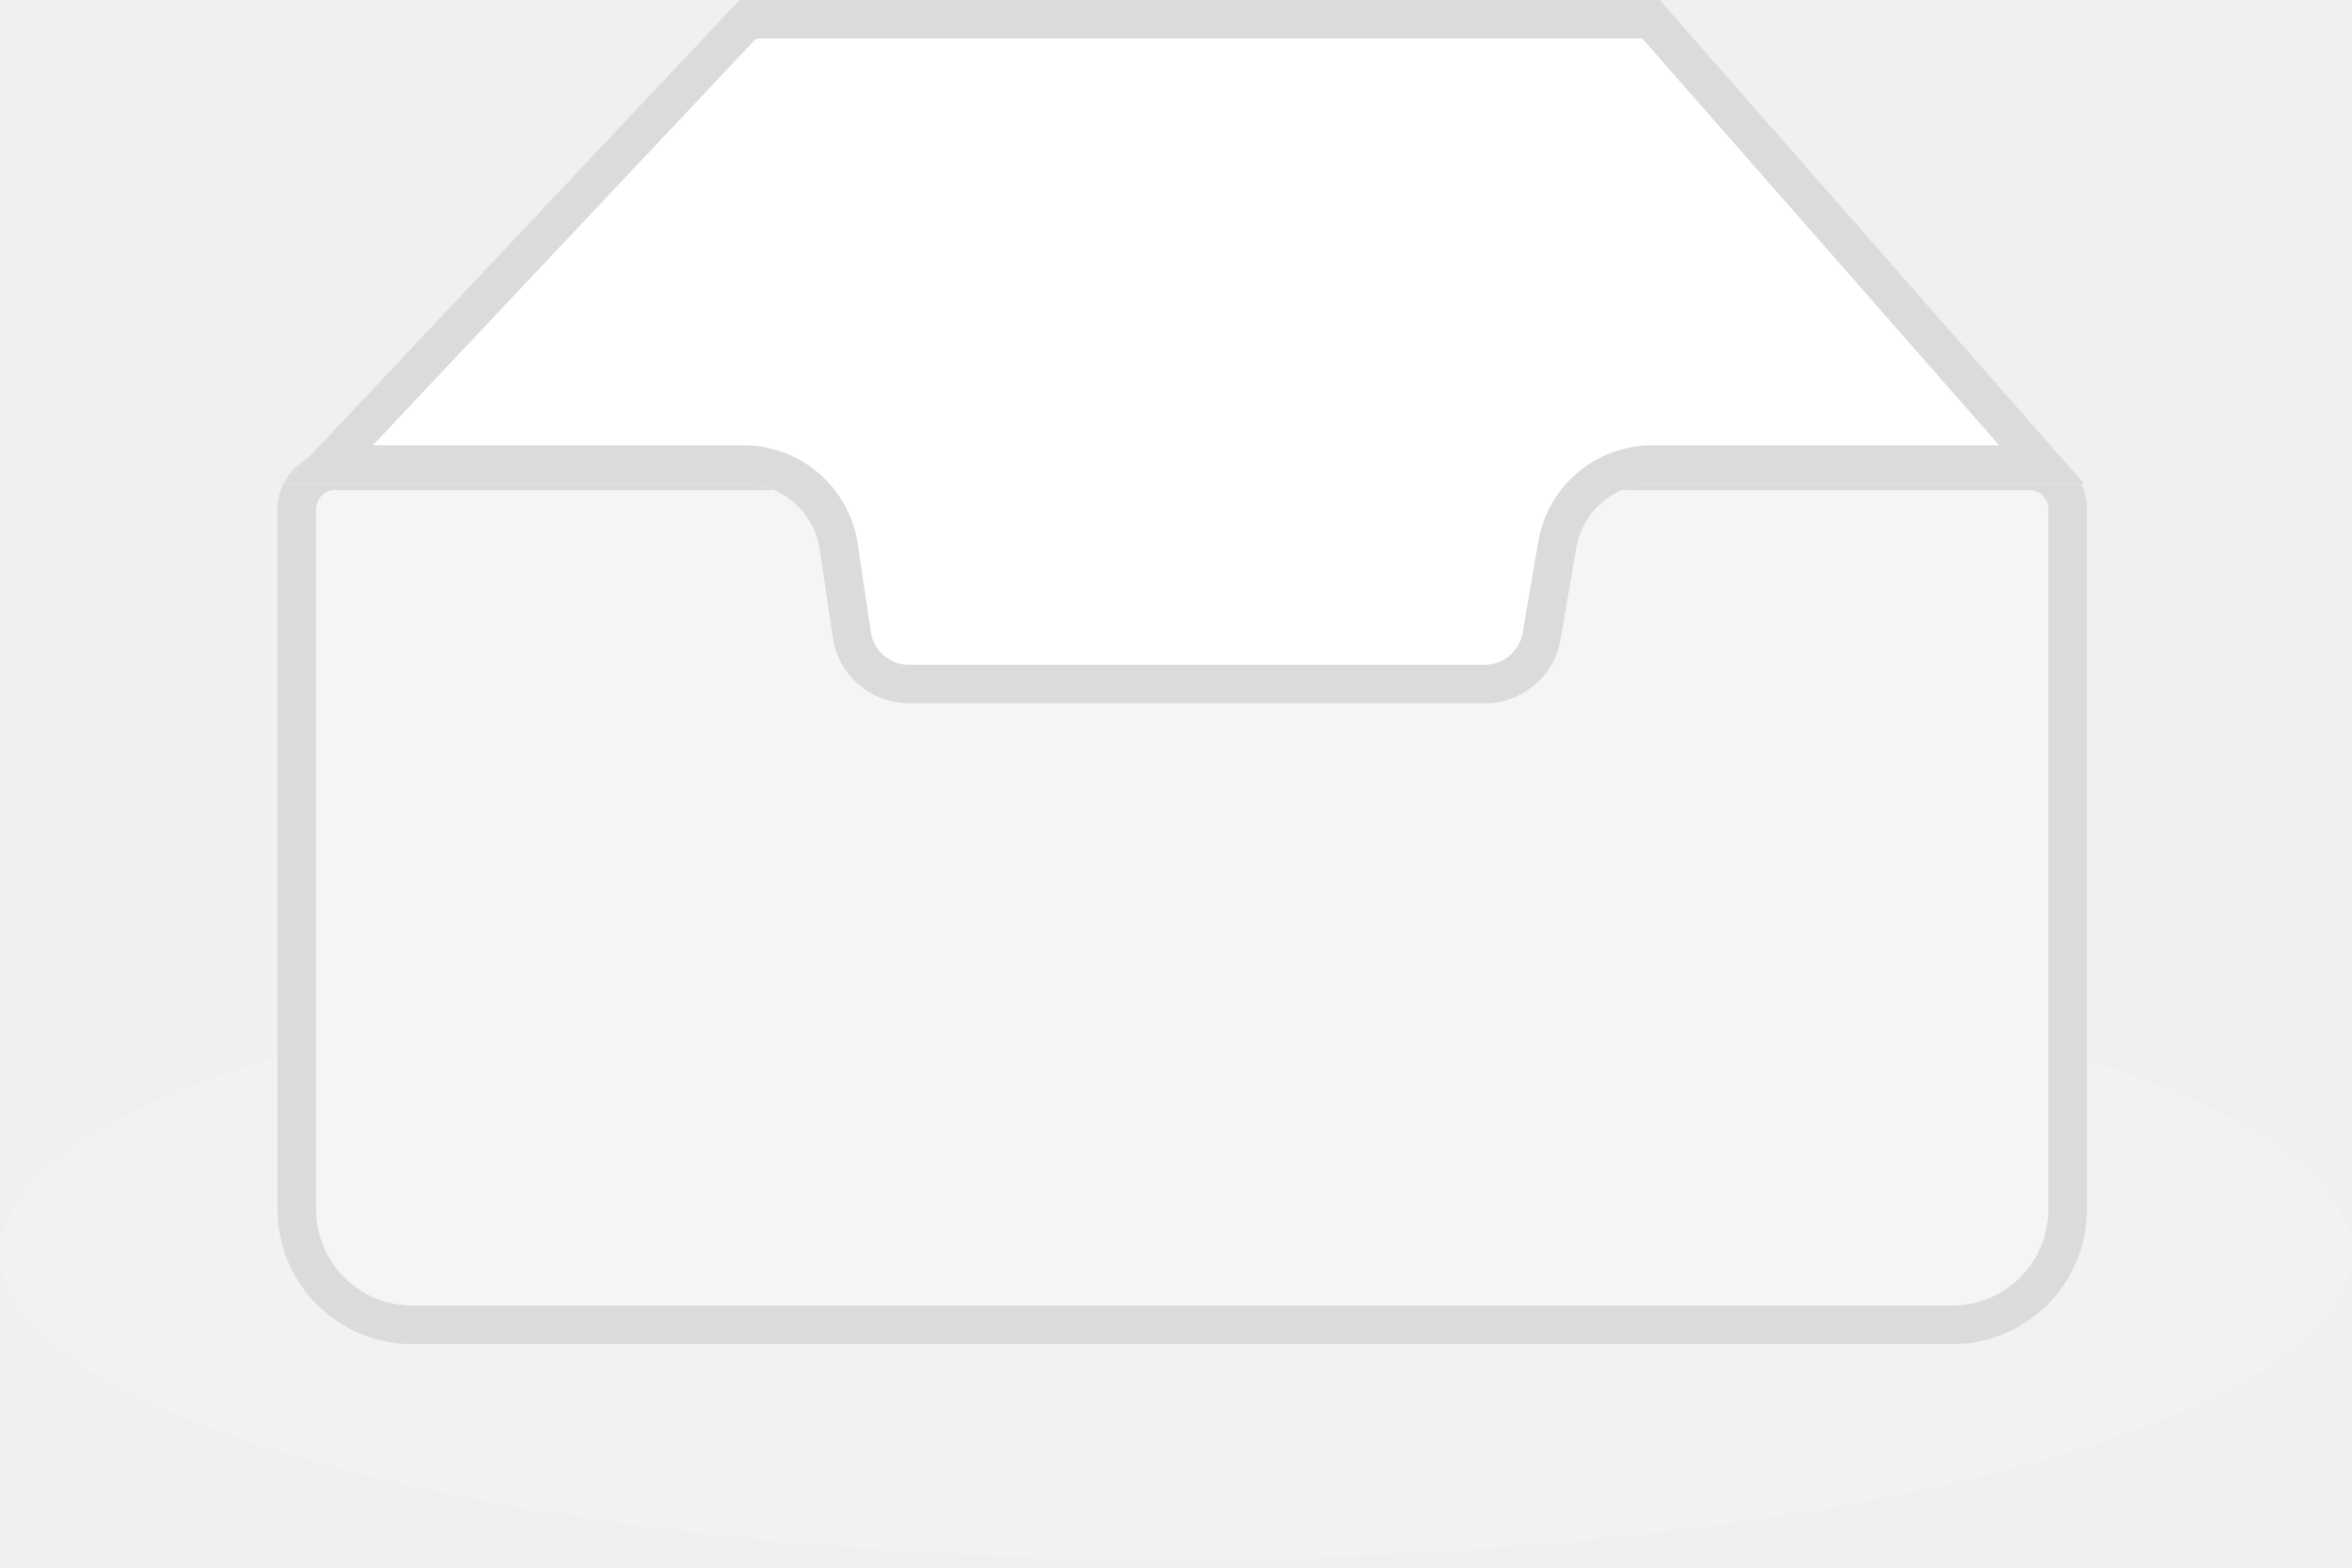
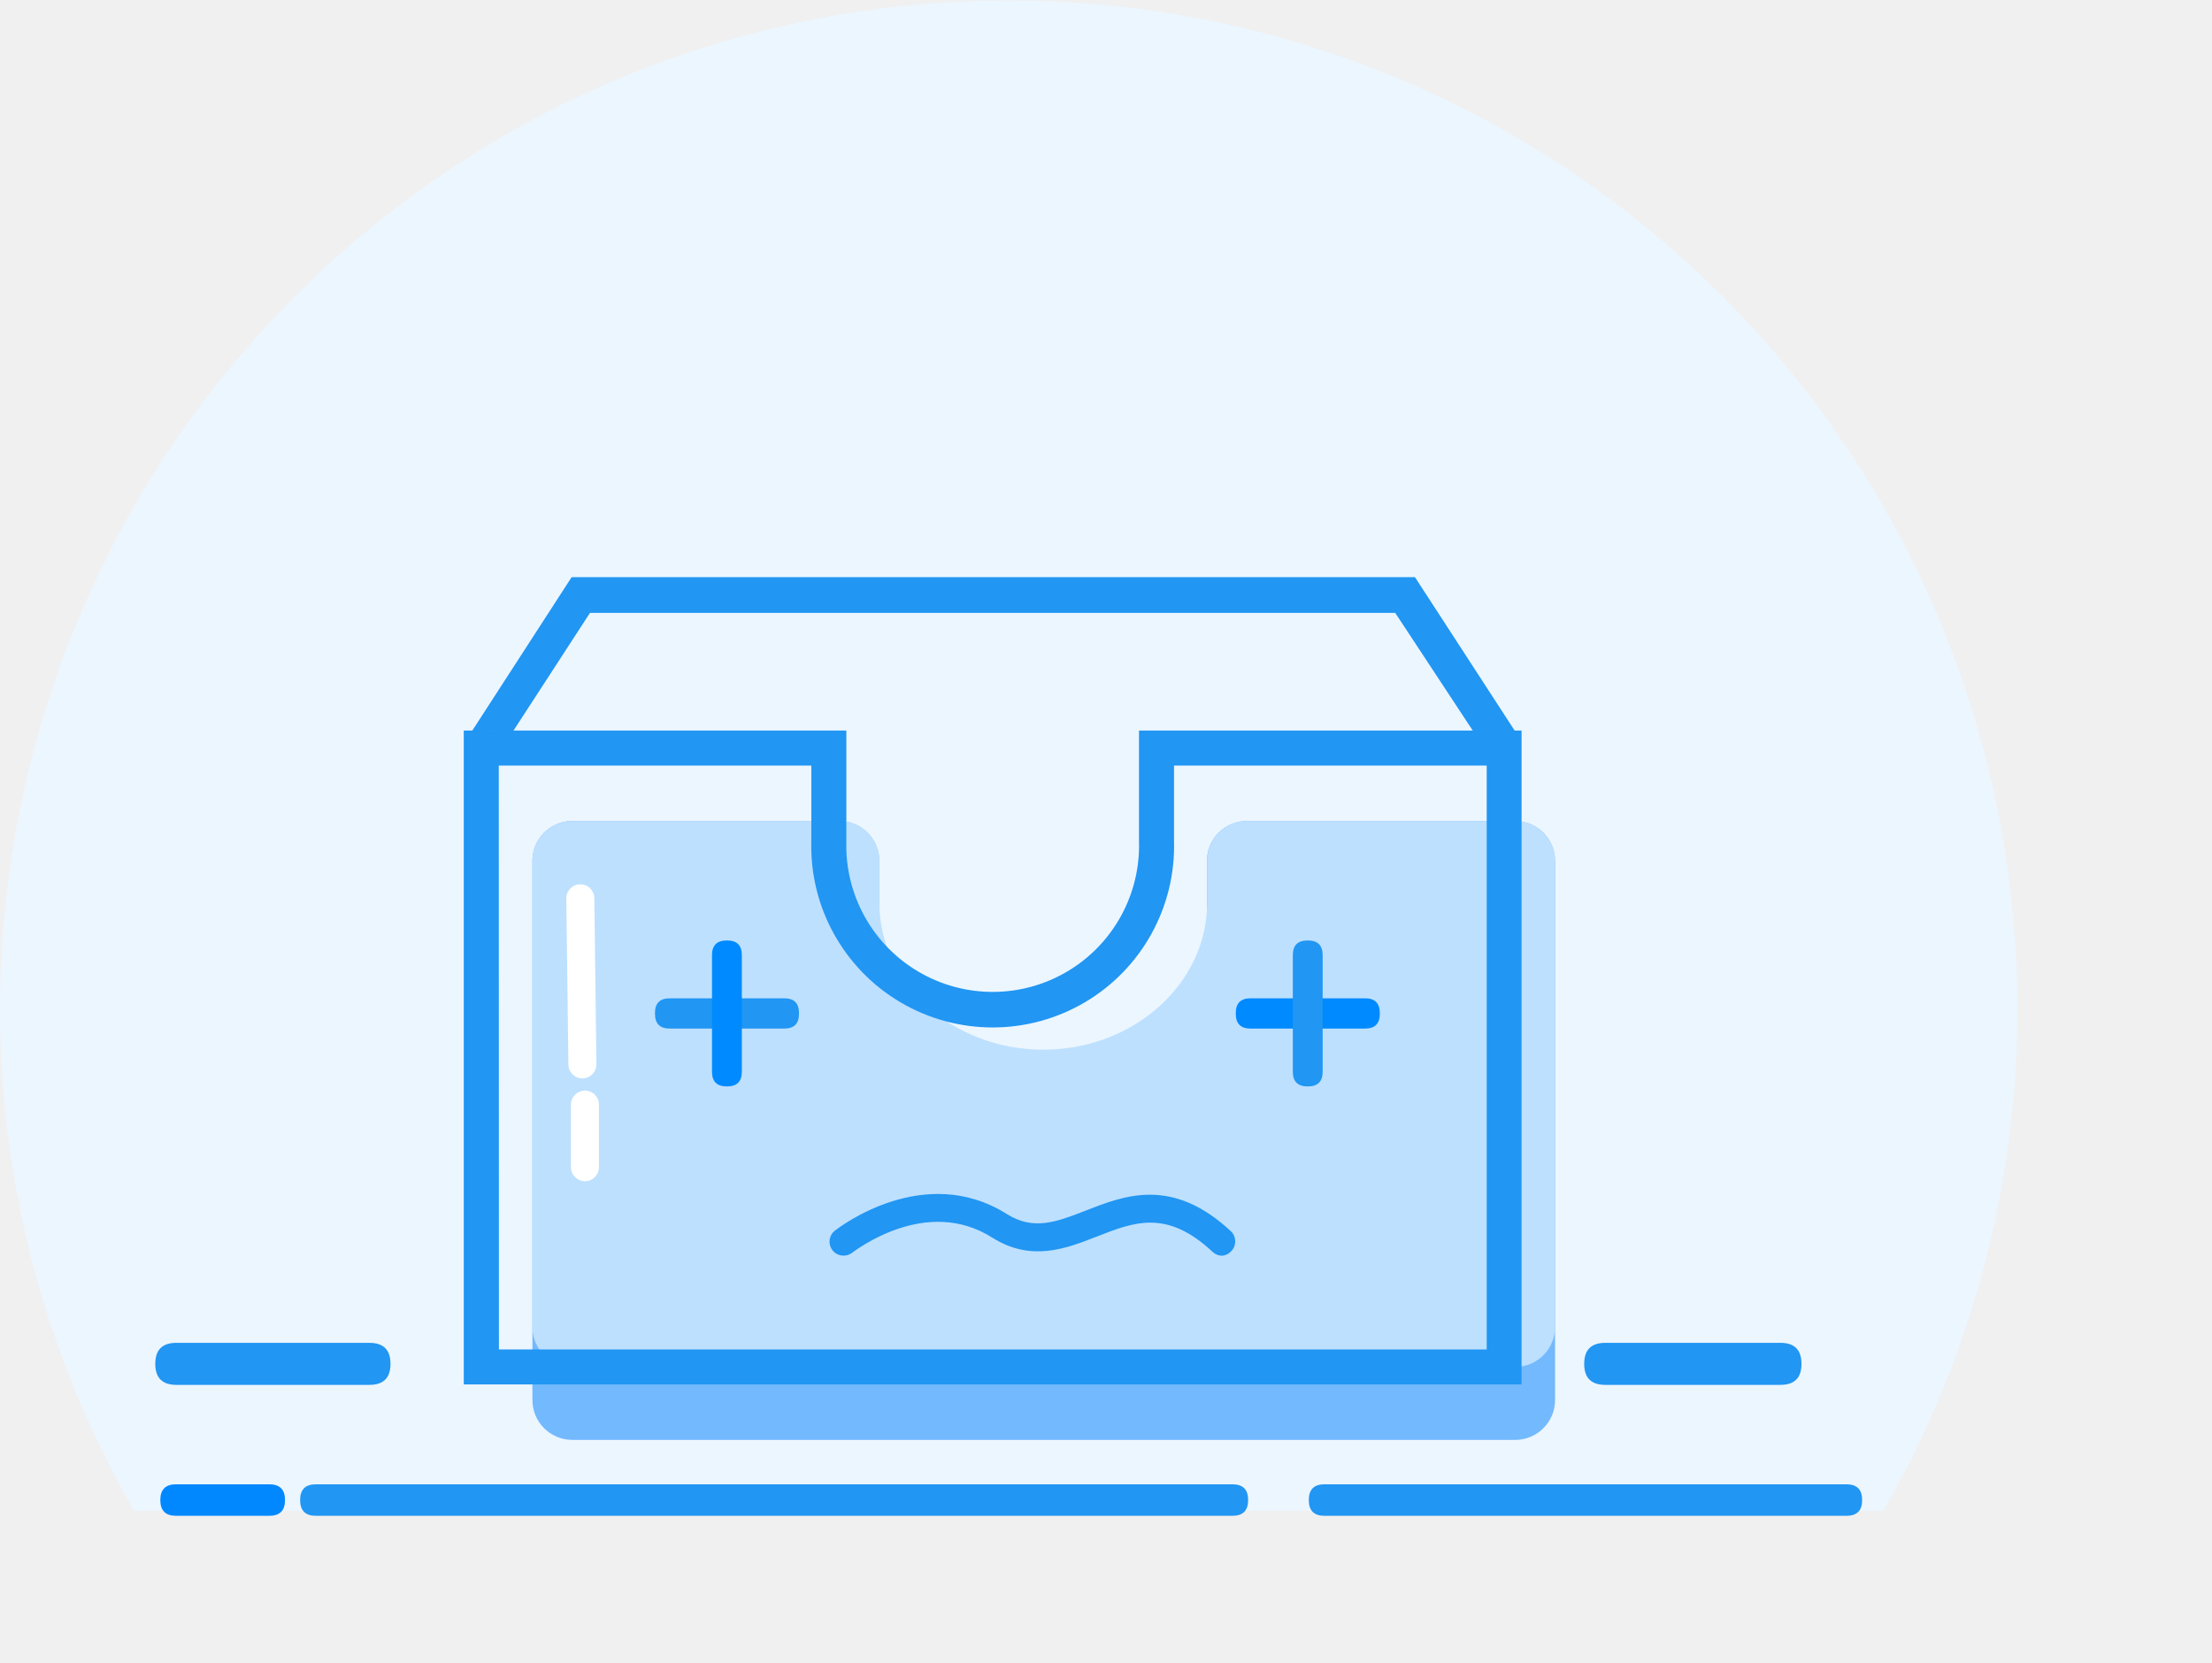
- <svg xmlns="http://www.w3.org/2000/svg" t="1573160641357" class="icon" viewBox="0 0 1536 1024" version="1.1" p-id="54686" width="300" height="200">
+ <svg xmlns="http://www.w3.org/2000/svg" t="1574685787599" class="icon" viewBox="0 0 1362 1024" version="1.1" p-id="16906" width="266.016" height="200">
  <defs>
    <style type="text/css" />
  </defs>
-   <path d="M0 818.709a768 199.808 0 1 0 1536 0 768 199.808 0 1 0-1536 0Z" fill="#F2F2F2" p-id="54687" />
-   <path d="M206.421 332.629a12.587 12.587 0 0 1 12.587-12.587h1106.133a12.587 12.587 0 0 1 12.587 12.587v457.259a62.933 62.933 0 0 1-62.933 62.933h-1005.44a62.933 62.933 0 0 1-62.933-62.933V332.629z" fill="#F5F5F5" p-id="54688" />
-   <path d="M181.248 332.629v457.259a88.107 88.107 0 0 0 88.107 88.107h1005.44a88.107 88.107 0 0 0 88.107-88.107V332.629a37.76 37.76 0 0 0-37.76-37.76h-1106.133a37.76 37.76 0 0 0-37.76 37.76z m25.173 0a12.587 12.587 0 0 1 12.587-12.587h1106.133a12.587 12.587 0 0 1 12.587 12.587v457.259a62.933 62.933 0 0 1-62.933 62.933h-1005.44a62.933 62.933 0 0 1-62.933-62.933V332.629z" fill="#DBDBDB" p-id="54689" />
-   <path d="M482.923 0H1083.947l277.205 316.011H1079.083a50.347 50.347 0 0 0-49.621 41.813l-10.283 59.797a50.347 50.347 0 0 1-49.6 41.813H593.643a50.347 50.347 0 0 1-49.792-42.944l-8.555-57.536a50.347 50.347 0 0 0-49.792-42.944H185.237L482.923 0z" fill="#FFFFFF" p-id="54690" />
-   <path d="M482.923 0H1083.947l277.205 316.011H1079.083a50.347 50.347 0 0 0-49.621 41.813l-10.283 59.797a50.347 50.347 0 0 1-49.6 41.813H593.643a50.347 50.347 0 0 1-49.792-42.944l-8.555-57.536a50.347 50.347 0 0 0-49.792-42.944H185.237L482.923 0z m10.88 25.173L243.499 290.837h241.984a75.52 75.52 0 0 1 74.688 64.427l8.533 57.536a25.173 25.173 0 0 0 24.917 21.461h375.936a25.173 25.173 0 0 0 24.811-20.907l10.261-59.797a75.52 75.52 0 0 1 74.453-62.72h226.475L1072.533 25.173H493.781z" fill="#DBDBDB" p-id="54691" />
+   <path d="M82.498 930.556a621.061 621.061 0 1 1 1077.195 0M82.498 930.556a621.061 621.061 0 1 1 1077.195 0" fill="#ECF6FF" p-id="16907" data-spm-anchor-id="a313x.7781069.0.i33" class="" />
+   <path d="M743.152 530.403v110.066a24.67 24.67 0 0 1-24.411 24.756H565.891a24.67 24.67 0 0 1-24.497-24.756V530.403a24.584 24.584 0 0 0-24.497-24.756H351.884A24.584 24.584 0 0 0 327.817 530.403v331.664a24.584 24.584 0 0 0 24.497 24.756h580.778a24.584 24.584 0 0 0 24.411-24.756V530.403a24.584 24.584 0 0 0-24.497-24.756H767.735a24.584 24.584 0 0 0-24.584 24.756z" fill="#73B9FE" p-id="16908" />
+   <path d="M767.735 505.647a24.584 24.584 0 0 0-24.497 24.756v25.878c0 49.599-45.372 90.226-100.836 90.226-55.55 0-100.922-40.628-100.922-90.226v-25.878a24.584 24.584 0 0 0-24.497-24.756H351.884A24.584 24.584 0 0 0 327.817 530.403v286.723a24.584 24.584 0 0 0 24.497 24.756h580.778a24.584 24.584 0 0 0 24.411-24.756V530.403a24.584 24.584 0 0 0-24.497-24.756z" fill="#BDE0FE" p-id="16909" />
+   <path d="M301.94 471.489a13.629 13.629 0 0 1-11.386-21.133l61.416-94.884H871.245l64.263 98.938-18.028 11.731-58.397-88.674H363.27l-55.033 84.706a8.022 8.022 0 0 0 0-8.108 7.85 7.85 0 0 0-6.987-4.14z" fill="#2196F3" p-id="16910" data-spm-anchor-id="a313x.7781069.0.i35" class="" />
+   <path d="M936.888 852.665H285.551V449.924h235.572v68.058a90.14 90.14 0 1 0 180.194 0v-68.058h235.572z m-629.687-21.565h608.208V471.489H722.881v46.493a111.705 111.705 0 1 1-223.323 0v-46.493H307.115z" fill="#2196F3" p-id="16911" data-spm-anchor-id="a313x.7781069.0.i34" class="" />
+   <path d="M403.294 614.85m9.057 0l70.559 0q9.057 0 9.057 9.057l0 0.518q0 9.057-9.057 9.057l-70.559 0q-9.057 0-9.057-9.057l0-0.518q0-9.057 9.057-9.057Z" fill="#2196F3" p-id="16912" data-spm-anchor-id="a313x.7781069.0.i43" class="selected" />
+   <path d="M456.774 579.225m0 9.057l0 71.767q0 9.057-9.057 9.057l-0.259 0q-9.057 0-9.057-9.057l0-71.767q0-9.057 9.057-9.057l0.259 0q9.057 0 9.057 9.057Z" fill="#008AFF" p-id="16913" />
+   <path d="M760.921 614.85m9.057 0l70.559 0q9.057 0 9.057 9.057l0 0.518q0 9.057-9.057 9.057l-70.559 0q-9.057 0-9.057-9.057l0-0.518q0-9.057 9.057-9.057Z" fill="#008AFF" p-id="16914" />
+   <path d="M814.401 579.225m0 9.057l0 71.767q0 9.057-9.057 9.057l-0.259 0q-9.057 0-9.057-9.057l0-71.767q0-9.057 9.057-9.057l0.259 0q9.057 0 9.057 9.057Z" fill="#2196F3" p-id="16915" data-spm-anchor-id="a313x.7781069.0.i42" class="selected" />
+   <path d="M752.554 773.393a8.626 8.626 0 0 1-5.866-2.329c-28.207-26.395-48.218-18.546-71.336-9.488-18.891 7.418-40.369 15.785-64.349 0.69-40.714-25.878-84.016 7.763-86.258 9.23a8.626 8.626 0 0 1-12.076-1.38 8.626 8.626 0 0 1 1.38-12.162c2.243-1.725 54.688-42.439 105.839-10.265 16.562 10.437 30.794 4.83 48.822-2.156 23.721-9.316 53.221-20.875 89.364 12.939a8.626 8.626 0 0 1 0 12.162 8.626 8.626 0 0 1-5.521 2.76z" fill="#2196F3" p-id="16916" data-spm-anchor-id="a313x.7781069.0.i41" class="selected" />
+   <path d="M360.164 727.504a8.626 8.626 0 0 1-8.626-8.626v-38.558a8.626 8.626 0 0 1 8.626-8.626 8.626 8.626 0 0 1 8.626 8.626v38.558a8.626 8.626 0 0 1-8.626 8.626zM358.612 664.19a8.626 8.626 0 0 1-8.626-8.626l-1.294-102.302a8.626 8.626 0 0 1 8.626-8.626 8.626 8.626 0 0 1 8.626 8.626L367.238 655.564a8.626 8.626 0 0 1-8.626 8.626z" fill="#FFFFFF" p-id="16917" />
+   <path d="M98.715 914.167m9.661 0l57.448 0q9.661 0 9.661 9.661l0 0.086q0 9.661-9.661 9.661l-57.448 0q-9.661 0-9.661-9.661l0-0.086q0-9.661 9.661-9.661Z" fill="#0188FE" p-id="16918" />
+   <path d="M184.801 914.167m9.661 0l564.389 0q9.661 0 9.661 9.661l0 0.086q0 9.661-9.661 9.661l-564.389 0q-9.661 0-9.661-9.661l0-0.086q0-9.661 9.661-9.661Z" fill="#2196F3" p-id="16919" data-spm-anchor-id="a313x.7781069.0.i37" class="" />
+   <path d="M805.862 914.167m9.661 0l321.399 0q9.661 0 9.661 9.661l0 0.086q0 9.661-9.661 9.661l-321.399 0q-9.661 0-9.661-9.661l0-0.086q0-9.661 9.661-9.661Z" fill="#2196F3" p-id="16920" data-spm-anchor-id="a313x.7781069.0.i38" class="" />
+   <path d="M95.61 827.046m12.939 0l118.95 0q12.939 0 12.939 12.939l0 0q0 12.939-12.939 12.939l-118.95 0q-12.939 0-12.939-12.939l0 0q0-12.939 12.939-12.939Z" fill="#2196F3" p-id="16921" data-spm-anchor-id="a313x.7781069.0.i40" class="" />
+   <path d="M975.446 827.046m12.939 0l107.909 0q12.939 0 12.939 12.939l0 0q0 12.939-12.939 12.939l-107.909 0q-12.939 0-12.939-12.939l0 0q0-12.939 12.939-12.939Z" fill="#2196F3" p-id="16922" data-spm-anchor-id="a313x.7781069.0.i39" class="selected" />
</svg>
